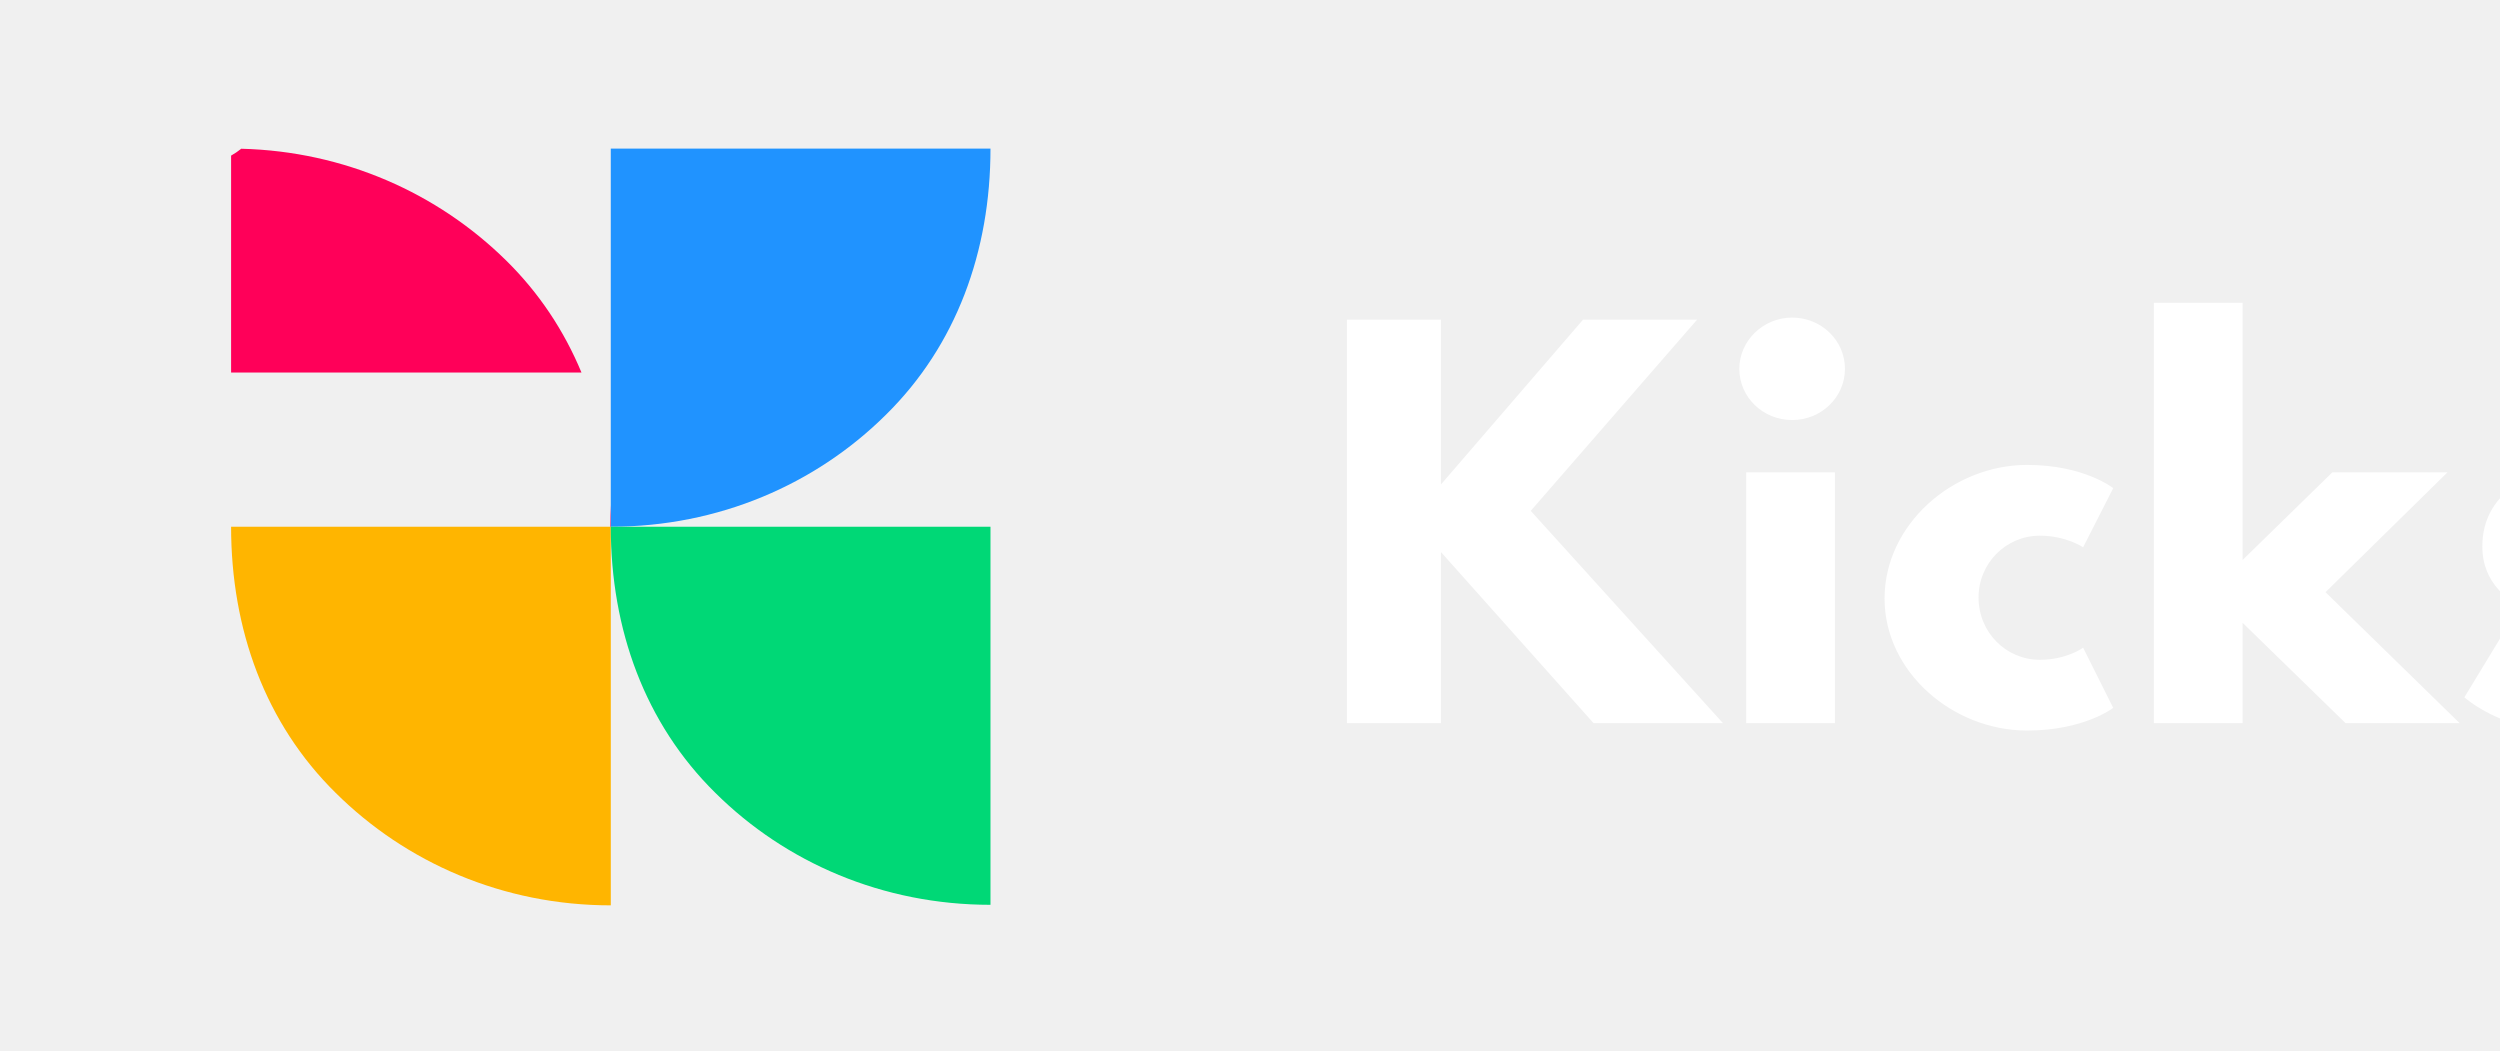
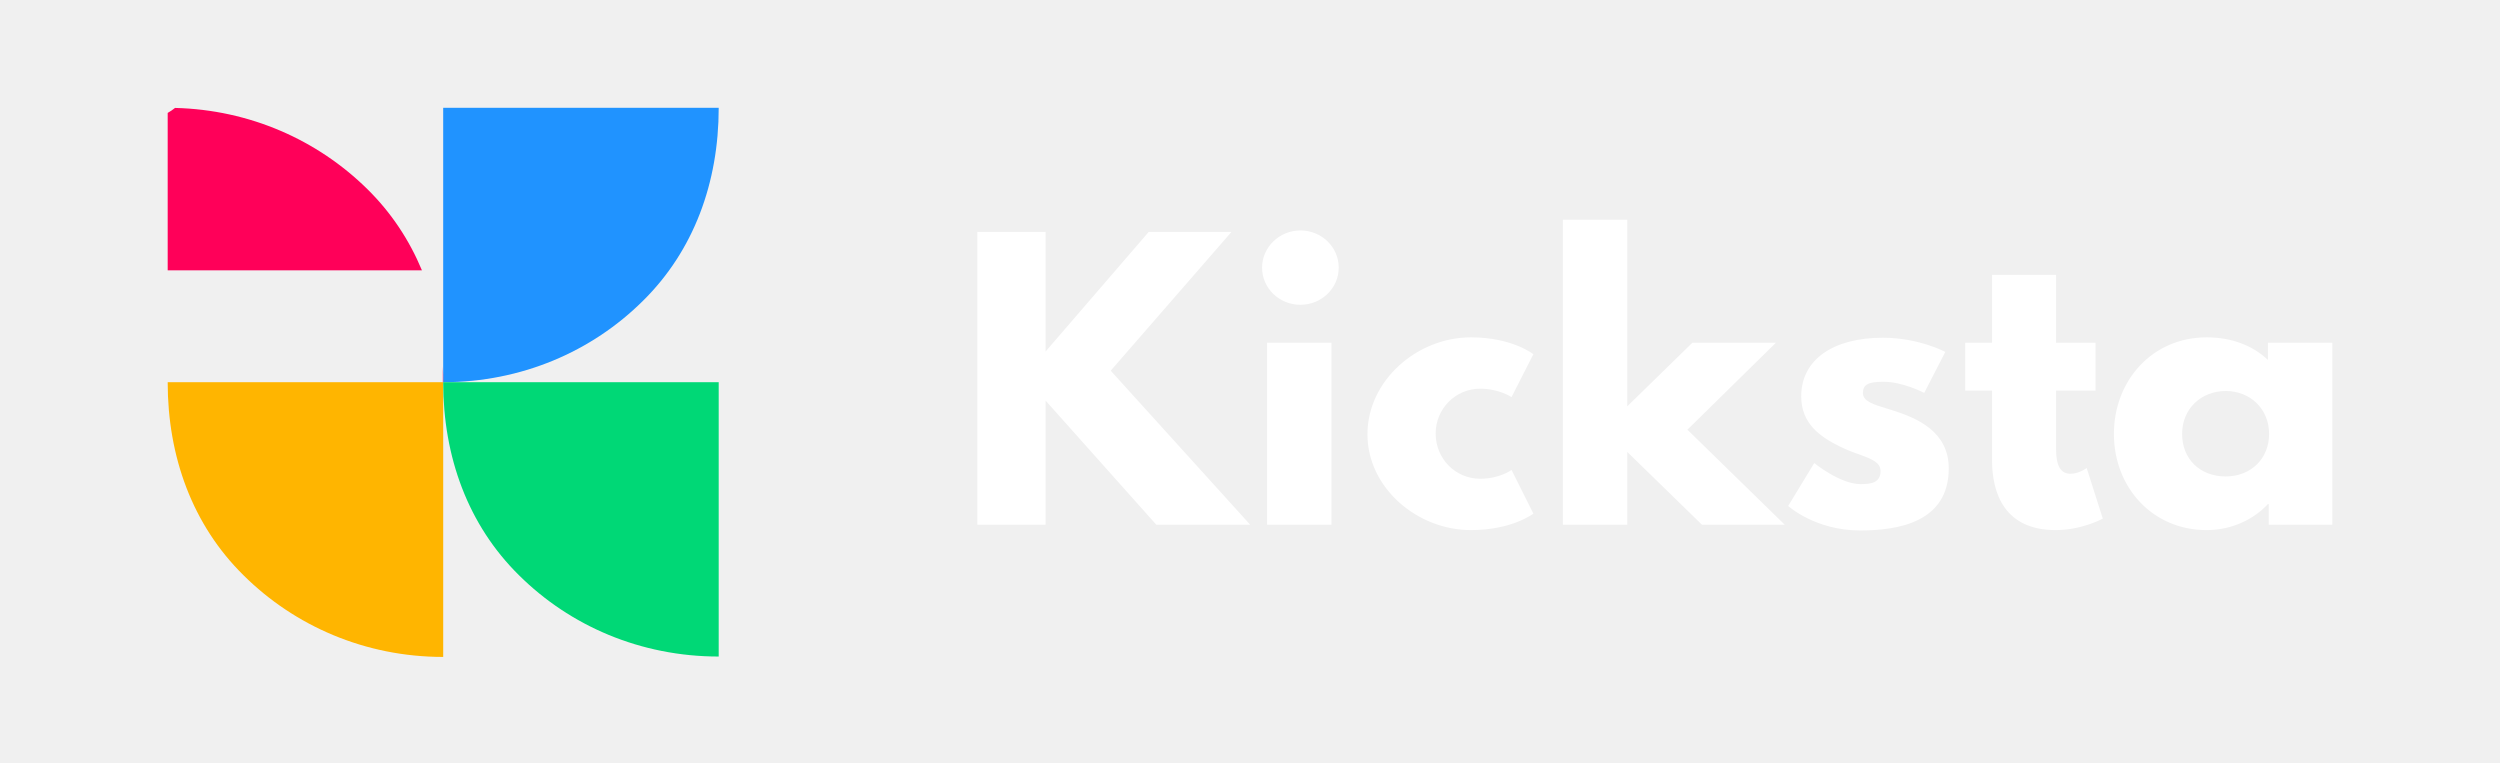
- <svg xmlns="http://www.w3.org/2000/svg" width="119" height="50" viewBox="0 0 119 50" fill="none">
-   <mask id="mask0_678_423" style="mask-type:alpha" maskUnits="userSpaceOnUse" x="0" y="0" width="164" height="50">
+ <svg xmlns="http://www.w3.org/2000/svg" width="164" height="50" viewBox="0 0 164 50" fill="none">
+   <mask id="mask0_1023_906" style="mask-type:alpha" maskUnits="userSpaceOnUse" x="0" y="0" width="164" height="50">
    <rect width="164" height="50" fill="#D9D9D9" />
  </mask>
-   <g mask="url(#mask0_678_423)">
+   <g mask="url(#mask0_1023_906)">
    <path fill-rule="evenodd" clip-rule="evenodd" d="M110.694 28.188L117.079 34.422H111.65L106.748 29.646V34.422H102.525V14.413H106.748V26.655L111.021 22.482H116.501L110.694 28.188ZM85.306 19.994C86.688 19.994 87.82 18.913 87.82 17.555C87.82 16.198 86.688 15.117 85.306 15.117C83.923 15.117 82.792 16.223 82.792 17.555C82.792 18.913 83.923 19.994 85.306 19.994ZM87.342 34.422H83.119V22.482H87.342V34.422ZM75.854 34.422L68.59 26.278V34.422H64.115V15.217H68.59V23.06L75.352 15.217H80.781L72.863 24.317L82.013 34.422H75.854ZM97.095 31.406C95.486 31.406 94.179 30.099 94.179 28.44C94.179 26.806 95.486 25.499 97.095 25.499C98.352 25.499 99.156 26.052 99.156 26.052L100.589 23.236C100.589 23.236 99.207 22.13 96.492 22.13C92.948 22.13 89.705 24.971 89.705 28.49C89.705 31.984 92.948 34.774 96.492 34.774C99.207 34.774 100.589 33.693 100.589 33.693L99.156 30.828C99.131 30.853 98.352 31.406 97.095 31.406ZM126.229 25.775L127.612 23.085C127.612 23.085 125.877 22.155 123.514 22.155C120.297 22.155 118.16 23.563 118.16 26.001C118.16 27.786 119.392 28.641 120.649 29.269C121.101 29.495 121.554 29.671 121.931 29.797C122.76 30.099 123.364 30.325 123.364 30.903C123.364 31.707 122.66 31.758 122.056 31.758C120.699 31.758 119.015 30.375 119.015 30.375L117.305 33.191C117.305 33.191 119.065 34.799 122.031 34.799C124.545 34.799 127.838 34.246 127.838 30.727C127.838 28.289 125.726 27.409 124.118 26.906C124.017 26.881 123.891 26.831 123.791 26.806C122.886 26.529 122.207 26.328 122.207 25.775C122.207 25.222 122.584 25.046 123.514 25.046C124.796 25.021 126.229 25.775 126.229 25.775ZM130.653 18.033H134.876V22.482H137.465V25.624H134.876V29.42C134.876 30.526 135.153 31.079 135.832 31.079C136.385 31.079 136.887 30.702 136.887 30.702L137.943 34.02C137.943 34.02 136.586 34.774 134.851 34.774C131.483 34.774 130.678 32.336 130.678 30.199V25.624H128.919V22.482H130.678V18.033H130.653ZM144.755 22.13C146.389 22.13 147.772 22.658 148.777 23.613V22.482H153V34.422H148.827V33.065H148.777C147.872 34.045 146.439 34.774 144.755 34.774C141.186 34.774 138.672 31.959 138.672 28.465C138.672 24.971 141.186 22.13 144.755 22.13ZM146.012 31.255C147.646 31.255 148.853 30.099 148.853 28.465C148.853 26.806 147.596 25.649 146.012 25.649C144.403 25.649 143.146 26.806 143.146 28.465C143.146 30.099 144.303 31.255 146.012 31.255Z" fill="white" />
    <path d="M29.073 7.073H47.147C47.147 11.975 45.513 16.449 42.17 19.742C38.827 23.061 34.201 25.072 29.073 25.072V7.073Z" fill="#2093FF" />
    <path d="M29.074 25.071H11C11 29.973 12.634 34.447 15.977 37.74C19.32 41.059 23.946 43.095 29.074 43.095V25.071Z" fill="#FFB500" />
    <path d="M47.122 25.071H29.073C29.073 29.973 30.707 34.447 34.05 37.74C37.394 41.059 42.019 43.069 47.147 43.069V25.071H47.122Z" fill="#00D876" />
    <path fill-rule="evenodd" clip-rule="evenodd" d="M11 7.407C11.17 7.311 11.332 7.202 11.483 7.08C16.394 7.202 20.835 9.19 24.096 12.403C25.663 13.945 26.854 15.748 27.678 17.732H11V7.407ZM11 25.072H29.074C29.074 24.723 29.065 24.376 29.049 24.032V25.072H11V25.072Z" fill="#FF0059" />
  </g>
</svg>
